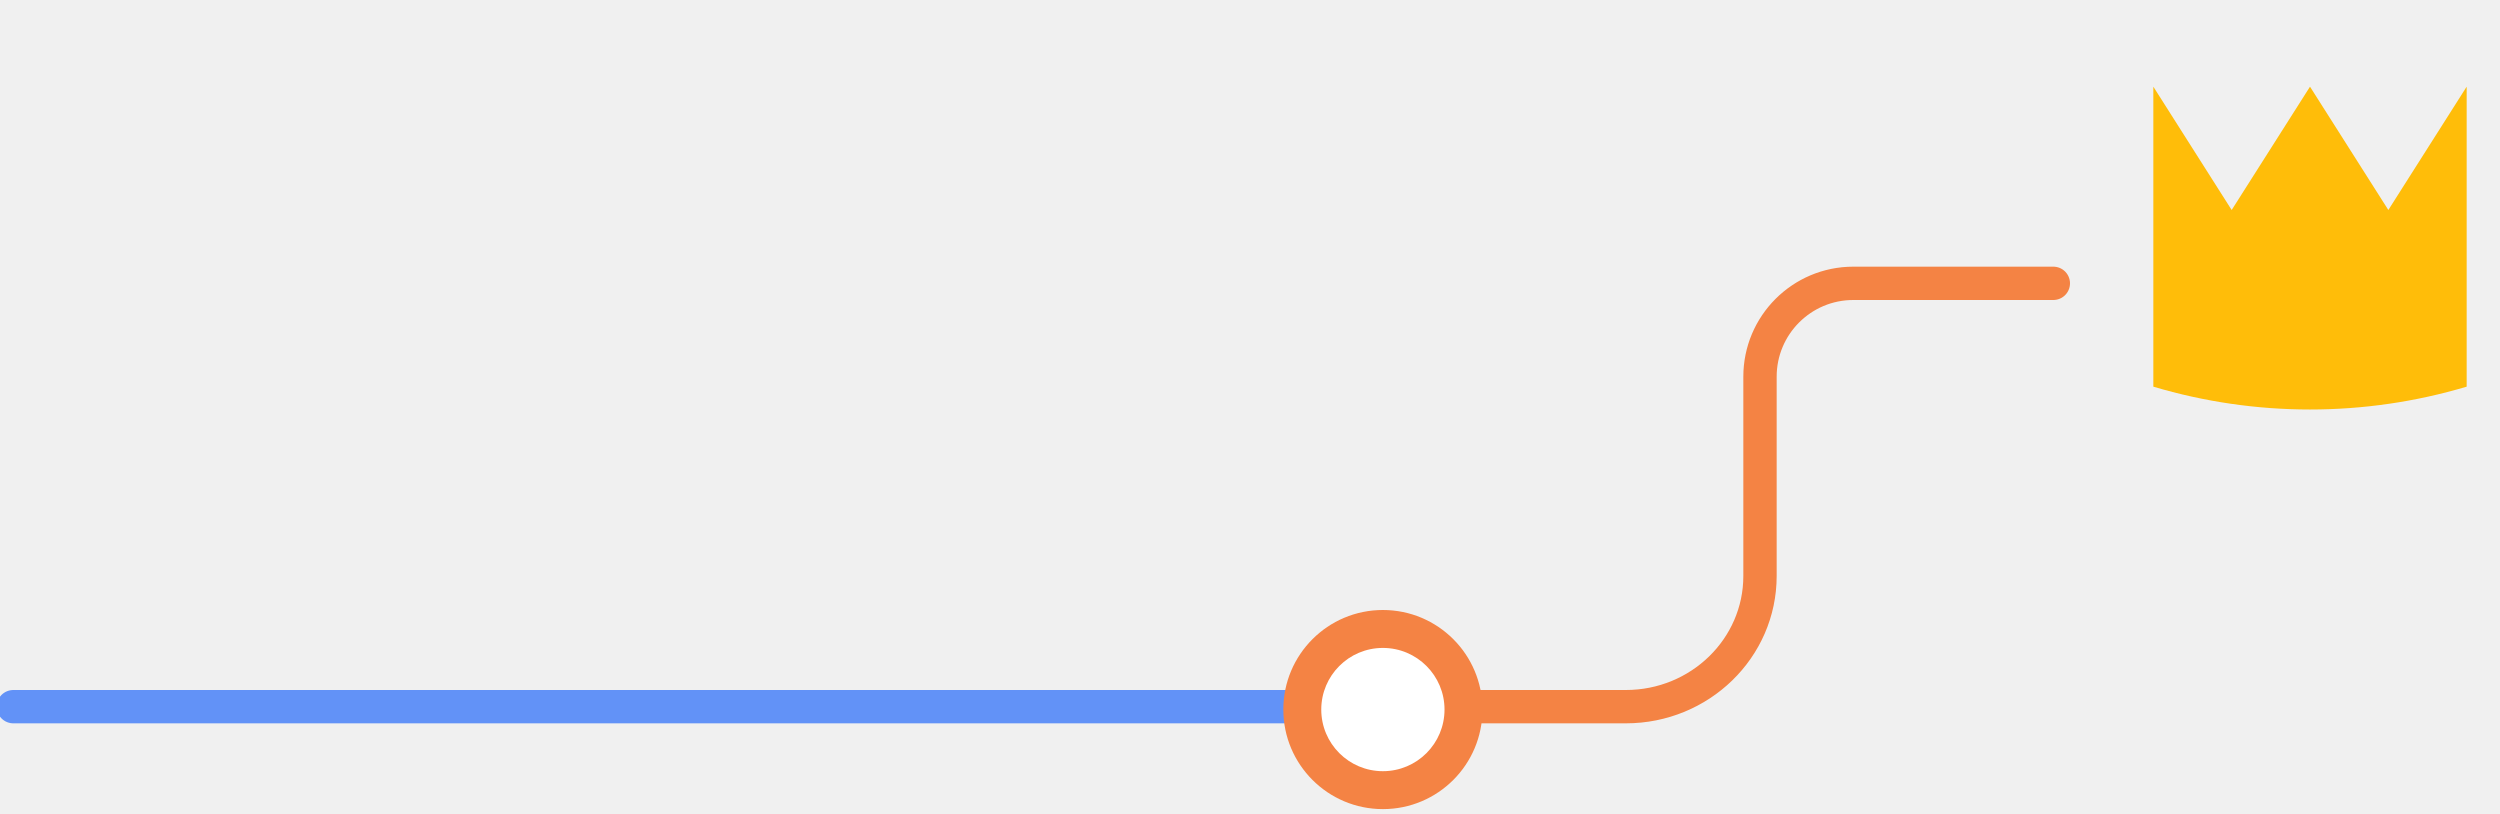
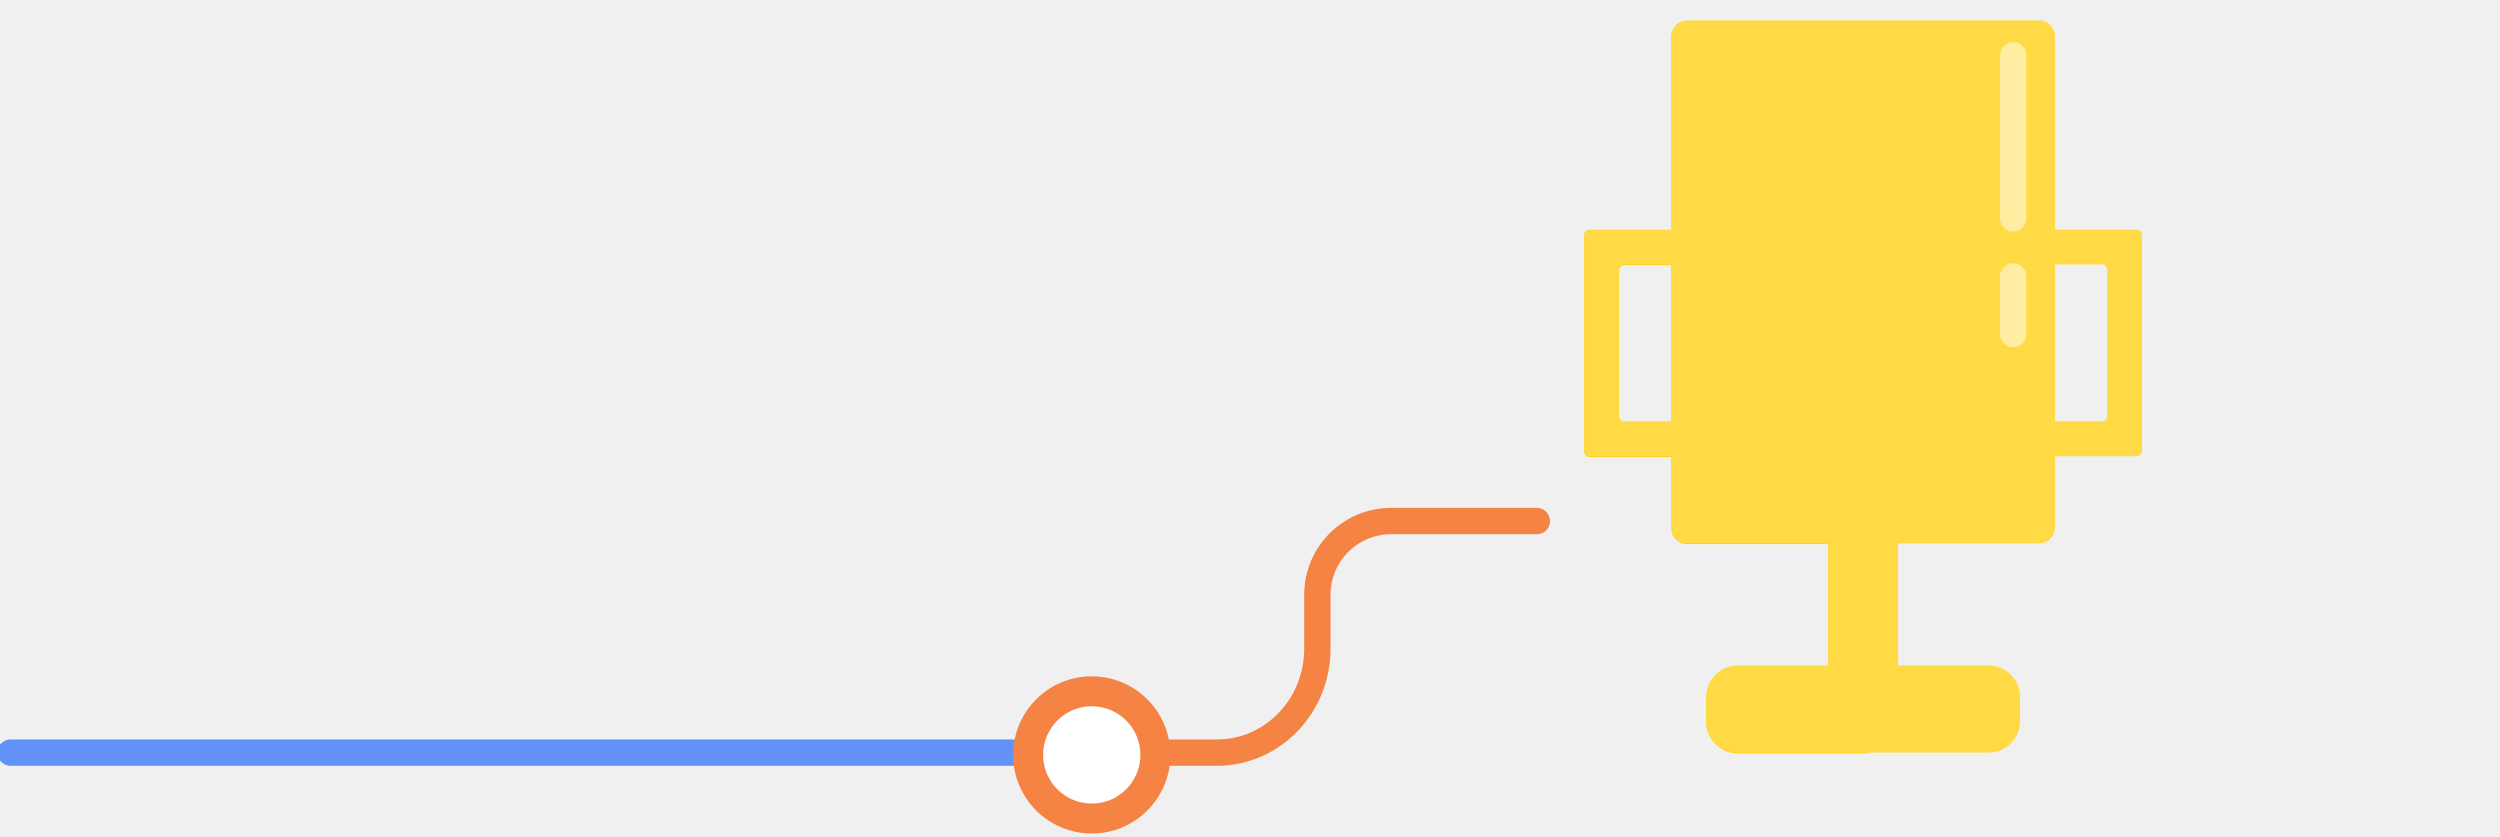
- <svg xmlns="http://www.w3.org/2000/svg" width="375" height="122" viewBox="0 0 375 122" fill="none">
+ <svg xmlns="http://www.w3.org/2000/svg" width="475" height="159" viewBox="0 0 475 159" fill="none">
  <g clip-path="url(#clip0_1883_2)">
-     <path d="M308 42.5L278 42.5C270.268 42.5 264 48.768 264 56.5V86.404C264 97.226 254.988 106 243.871 106L2 106" stroke="url(#paint0_linear_1883_2)" stroke-width="5" stroke-linecap="round" />
-     <path d="M207.434 121.367C199.186 121.367 192.5 114.681 192.5 106.433C192.5 98.186 199.186 91.5 207.434 91.5C215.681 91.5 222.367 98.186 222.367 106.433C222.367 114.681 215.681 121.367 207.434 121.367Z" fill="#F48344" />
-     <path d="M207.434 115.678C202.328 115.678 198.189 111.539 198.189 106.433C198.189 101.328 202.328 97.189 207.434 97.189C212.539 97.189 216.678 101.328 216.678 106.433C216.678 111.539 212.539 115.678 207.434 115.678Z" fill="white" />
-     <path d="M323 13L334.75 31.5L346.5 13L358.25 31.5L370 13V58C354.666 62.568 338.334 62.568 323 58V13Z" fill="#FFBD09" />
+     <path d="M292 99L264.301 99C256.569 99 250.301 105.268 250.301 113V123.25C250.301 134.157 241.759 143 231.224 143L2 143" stroke="url(#paint0_linear_1883_2)" stroke-width="5" stroke-linecap="round" />
+     <path d="M207.434 158.367C199.186 158.367 192.5 151.681 192.5 143.433C192.5 135.186 199.186 128.5 207.434 128.5C215.681 128.5 222.367 135.186 222.367 143.433C222.367 151.681 215.681 158.367 207.434 158.367Z" fill="#F48344" />
+     <path d="M207.434 152.678C202.328 152.678 198.189 148.539 198.189 143.433C198.189 138.328 202.328 134.189 207.434 134.189C212.539 134.189 216.678 138.328 216.678 143.433C216.678 148.539 212.539 152.678 207.434 152.678Z" fill="white" />
+     <path d="M355 143.126H330.188C326.874 143.126 324.188 140.44 324.188 137.126V132.563C324.188 129.25 326.874 126.563 330.188 126.563H347.375V103.375H320.562C318.906 103.375 317.562 102.032 317.562 100.375V86.812H302C301.448 86.812 301 86.365 301 85.812V44.75C301 44.198 301.448 43.75 302 43.75H317.562V7C317.563 5.343 318.906 4 320.562 4H355V143.126ZM308.625 50.376C308.073 50.376 307.625 50.824 307.625 51.376V79.189C307.625 79.74 308.073 80.189 308.625 80.189H317.562V50.376H308.625Z" fill="#FFCC00" />
+     <path d="M387.438 3.874C389.094 3.874 390.437 5.217 390.438 6.874V43.624H406C406.552 43.624 407 44.072 407 44.624V85.686C407 86.239 406.552 86.686 406 86.686H390.438V100.249C390.438 101.906 389.094 103.249 387.438 103.249H360.625V126.438H377.812C381.126 126.438 383.812 129.124 383.812 132.438V137C383.812 140.314 381.126 143 377.812 143H330.188C326.874 143 324.188 140.314 324.188 137V132.438C324.188 129.124 326.874 126.438 330.188 126.438H347.375V103.249H320.562C318.906 103.249 317.562 101.906 317.562 100.249V86.686H302C301.448 86.686 301 86.239 301 85.686V44.624C301 44.072 301.448 43.624 302 43.624H317.562V6.874C317.563 5.217 318.906 3.874 320.562 3.874H387.438ZM308.625 50.25C308.073 50.25 307.625 50.698 307.625 51.25V79.062C307.625 79.615 308.073 80.062 308.625 80.062H317.562V50.25H308.625ZM390.438 80.062H399.375C399.927 80.062 400.375 79.614 400.375 79.062V51.25C400.375 50.698 399.927 50.25 399.375 50.25H390.438V80.062Z" fill="#FFDA45" />
+     <rect x="380" y="8" width="5" height="36" rx="2.5" fill="white" fill-opacity="0.5" />
+     <rect x="380" y="50" width="5" height="16" rx="2.5" fill="white" fill-opacity="0.5" />
  </g>
  <defs>
-     <linearGradient id="paint0_linear_1883_2" x1="216.271" y1="106.096" x2="202.722" y2="106.112" gradientUnits="userSpaceOnUse">
+     <linearGradient id="paint0_linear_1883_2" x1="205.068" y1="143.097" x2="192.227" y2="143.111" gradientUnits="userSpaceOnUse">
      <stop offset="0.07" stop-color="#F48344" />
      <stop offset="1" stop-color="#6292F7" />
    </linearGradient>
    <clipPath id="clip0_1883_2">
-       <rect width="375" height="122" fill="white" />
+       <rect width="475" height="159" fill="white" />
    </clipPath>
  </defs>
</svg>
